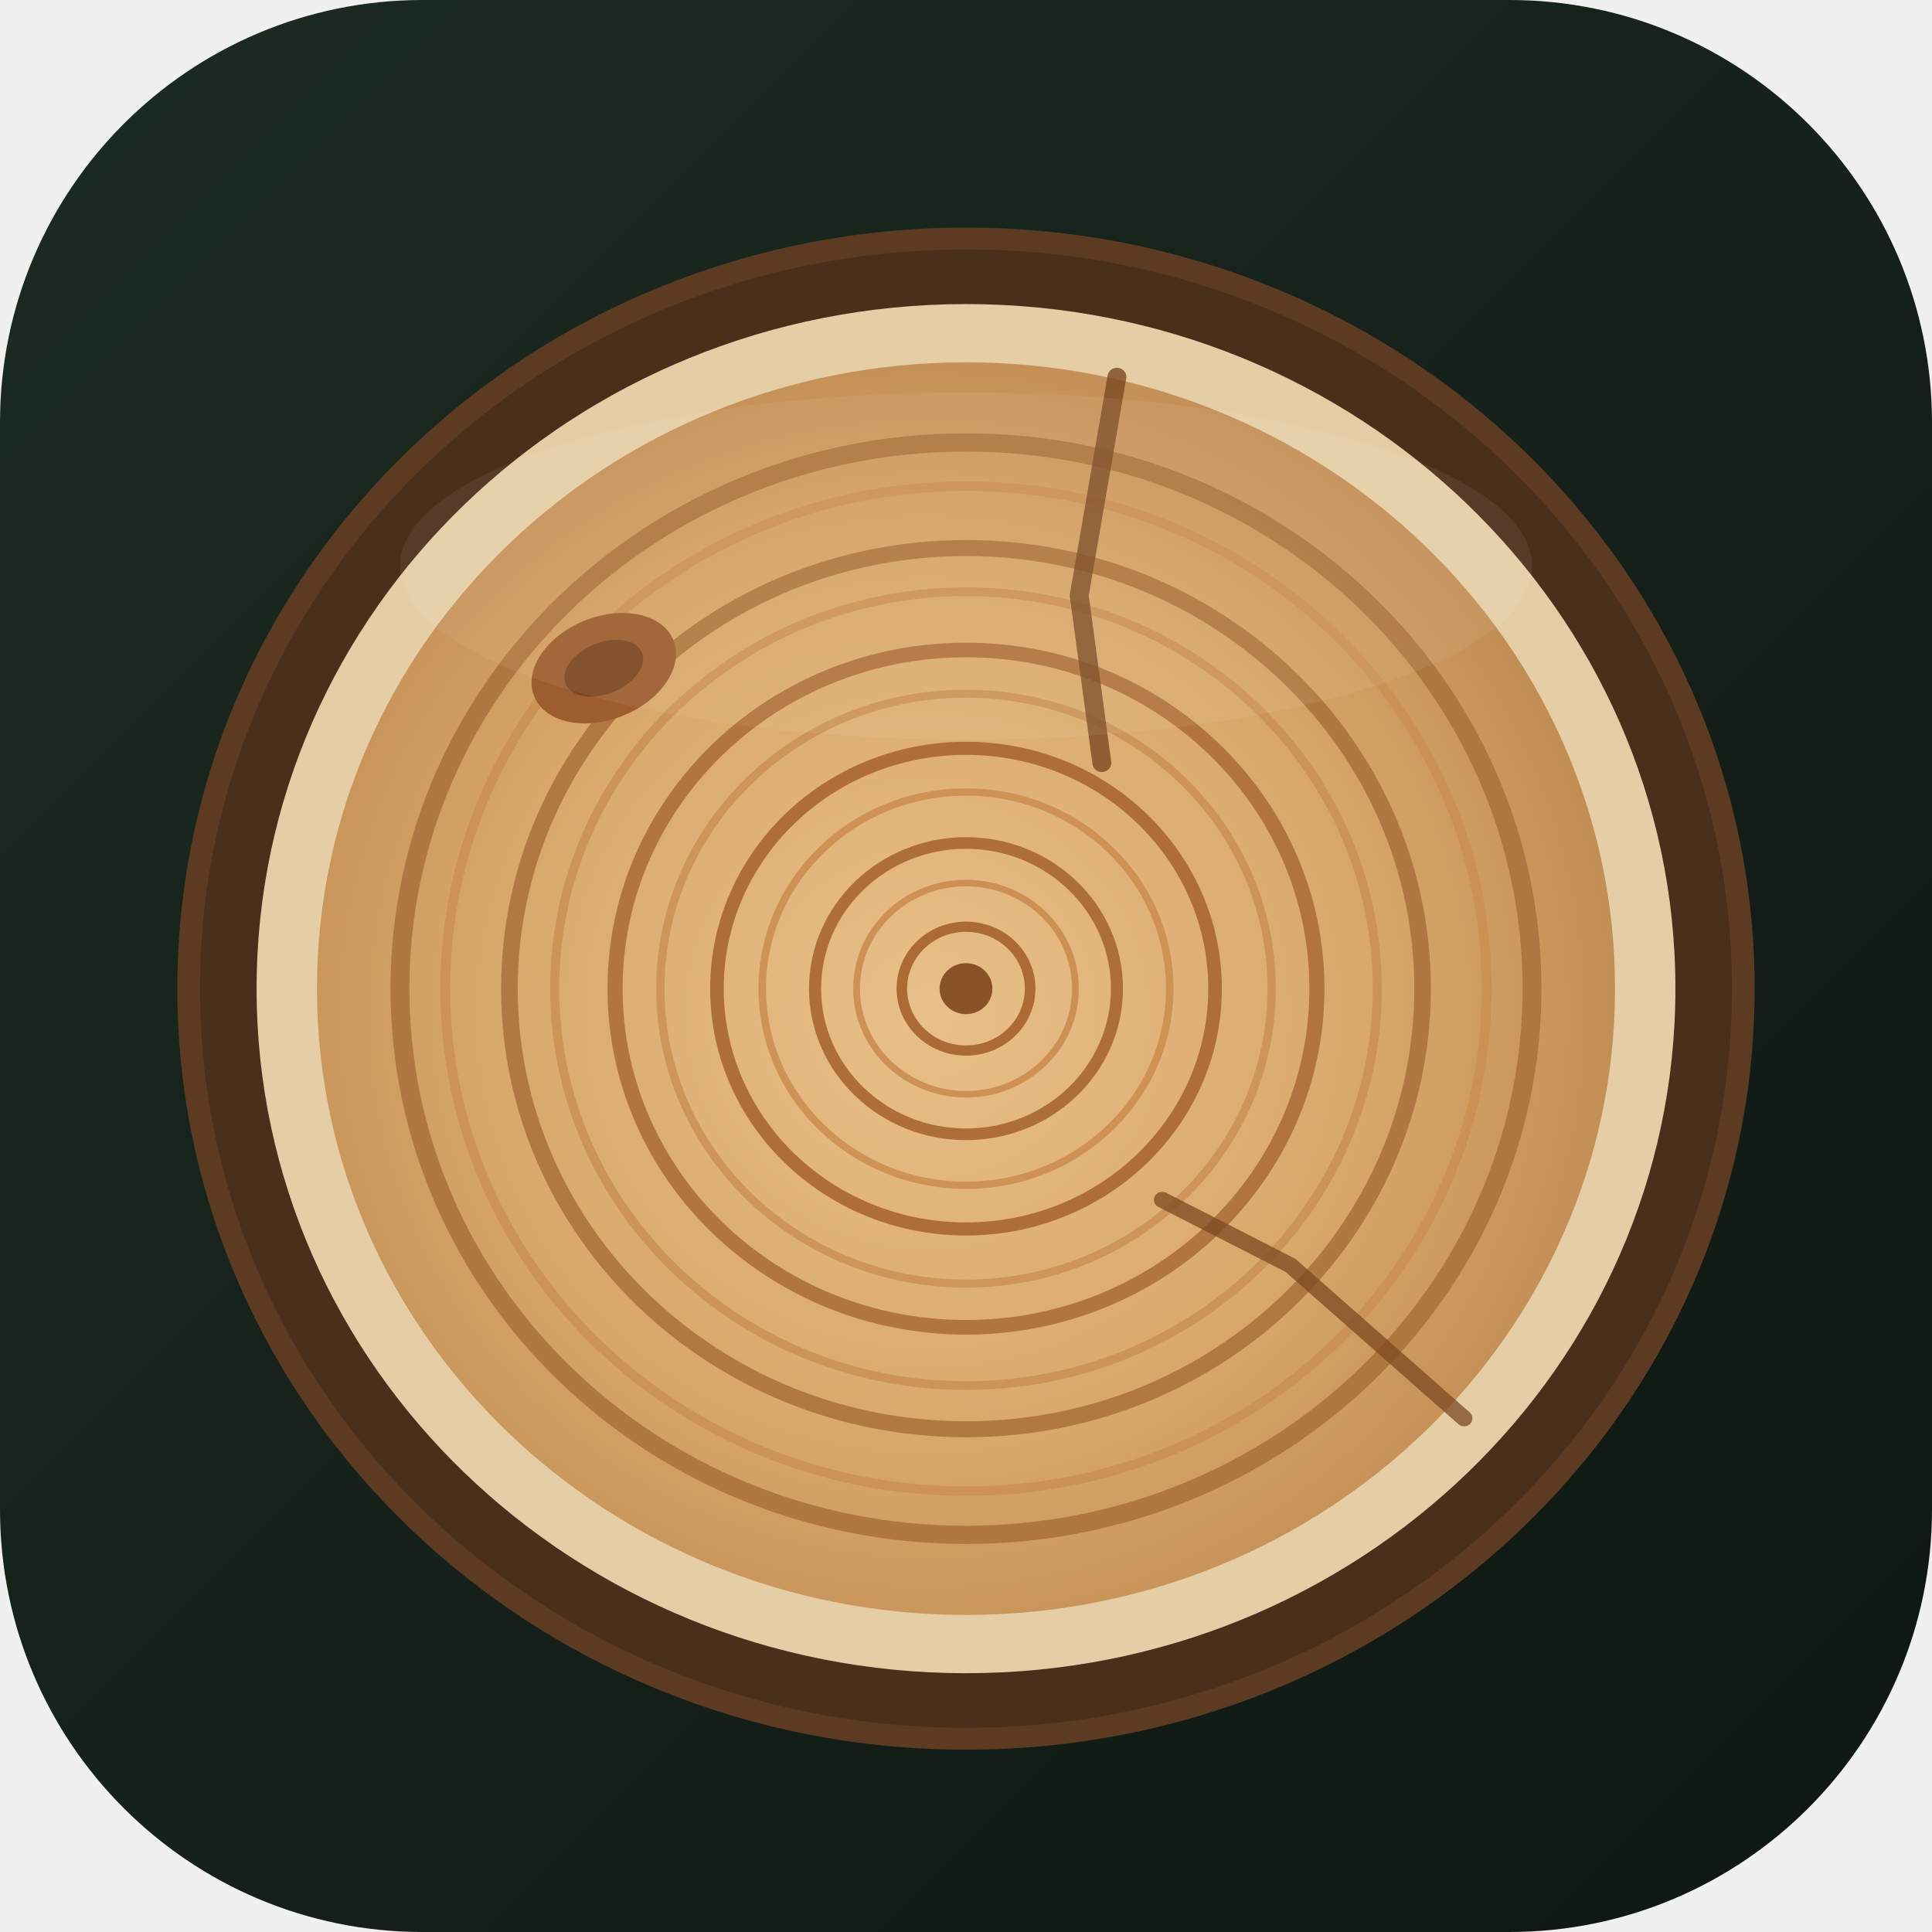
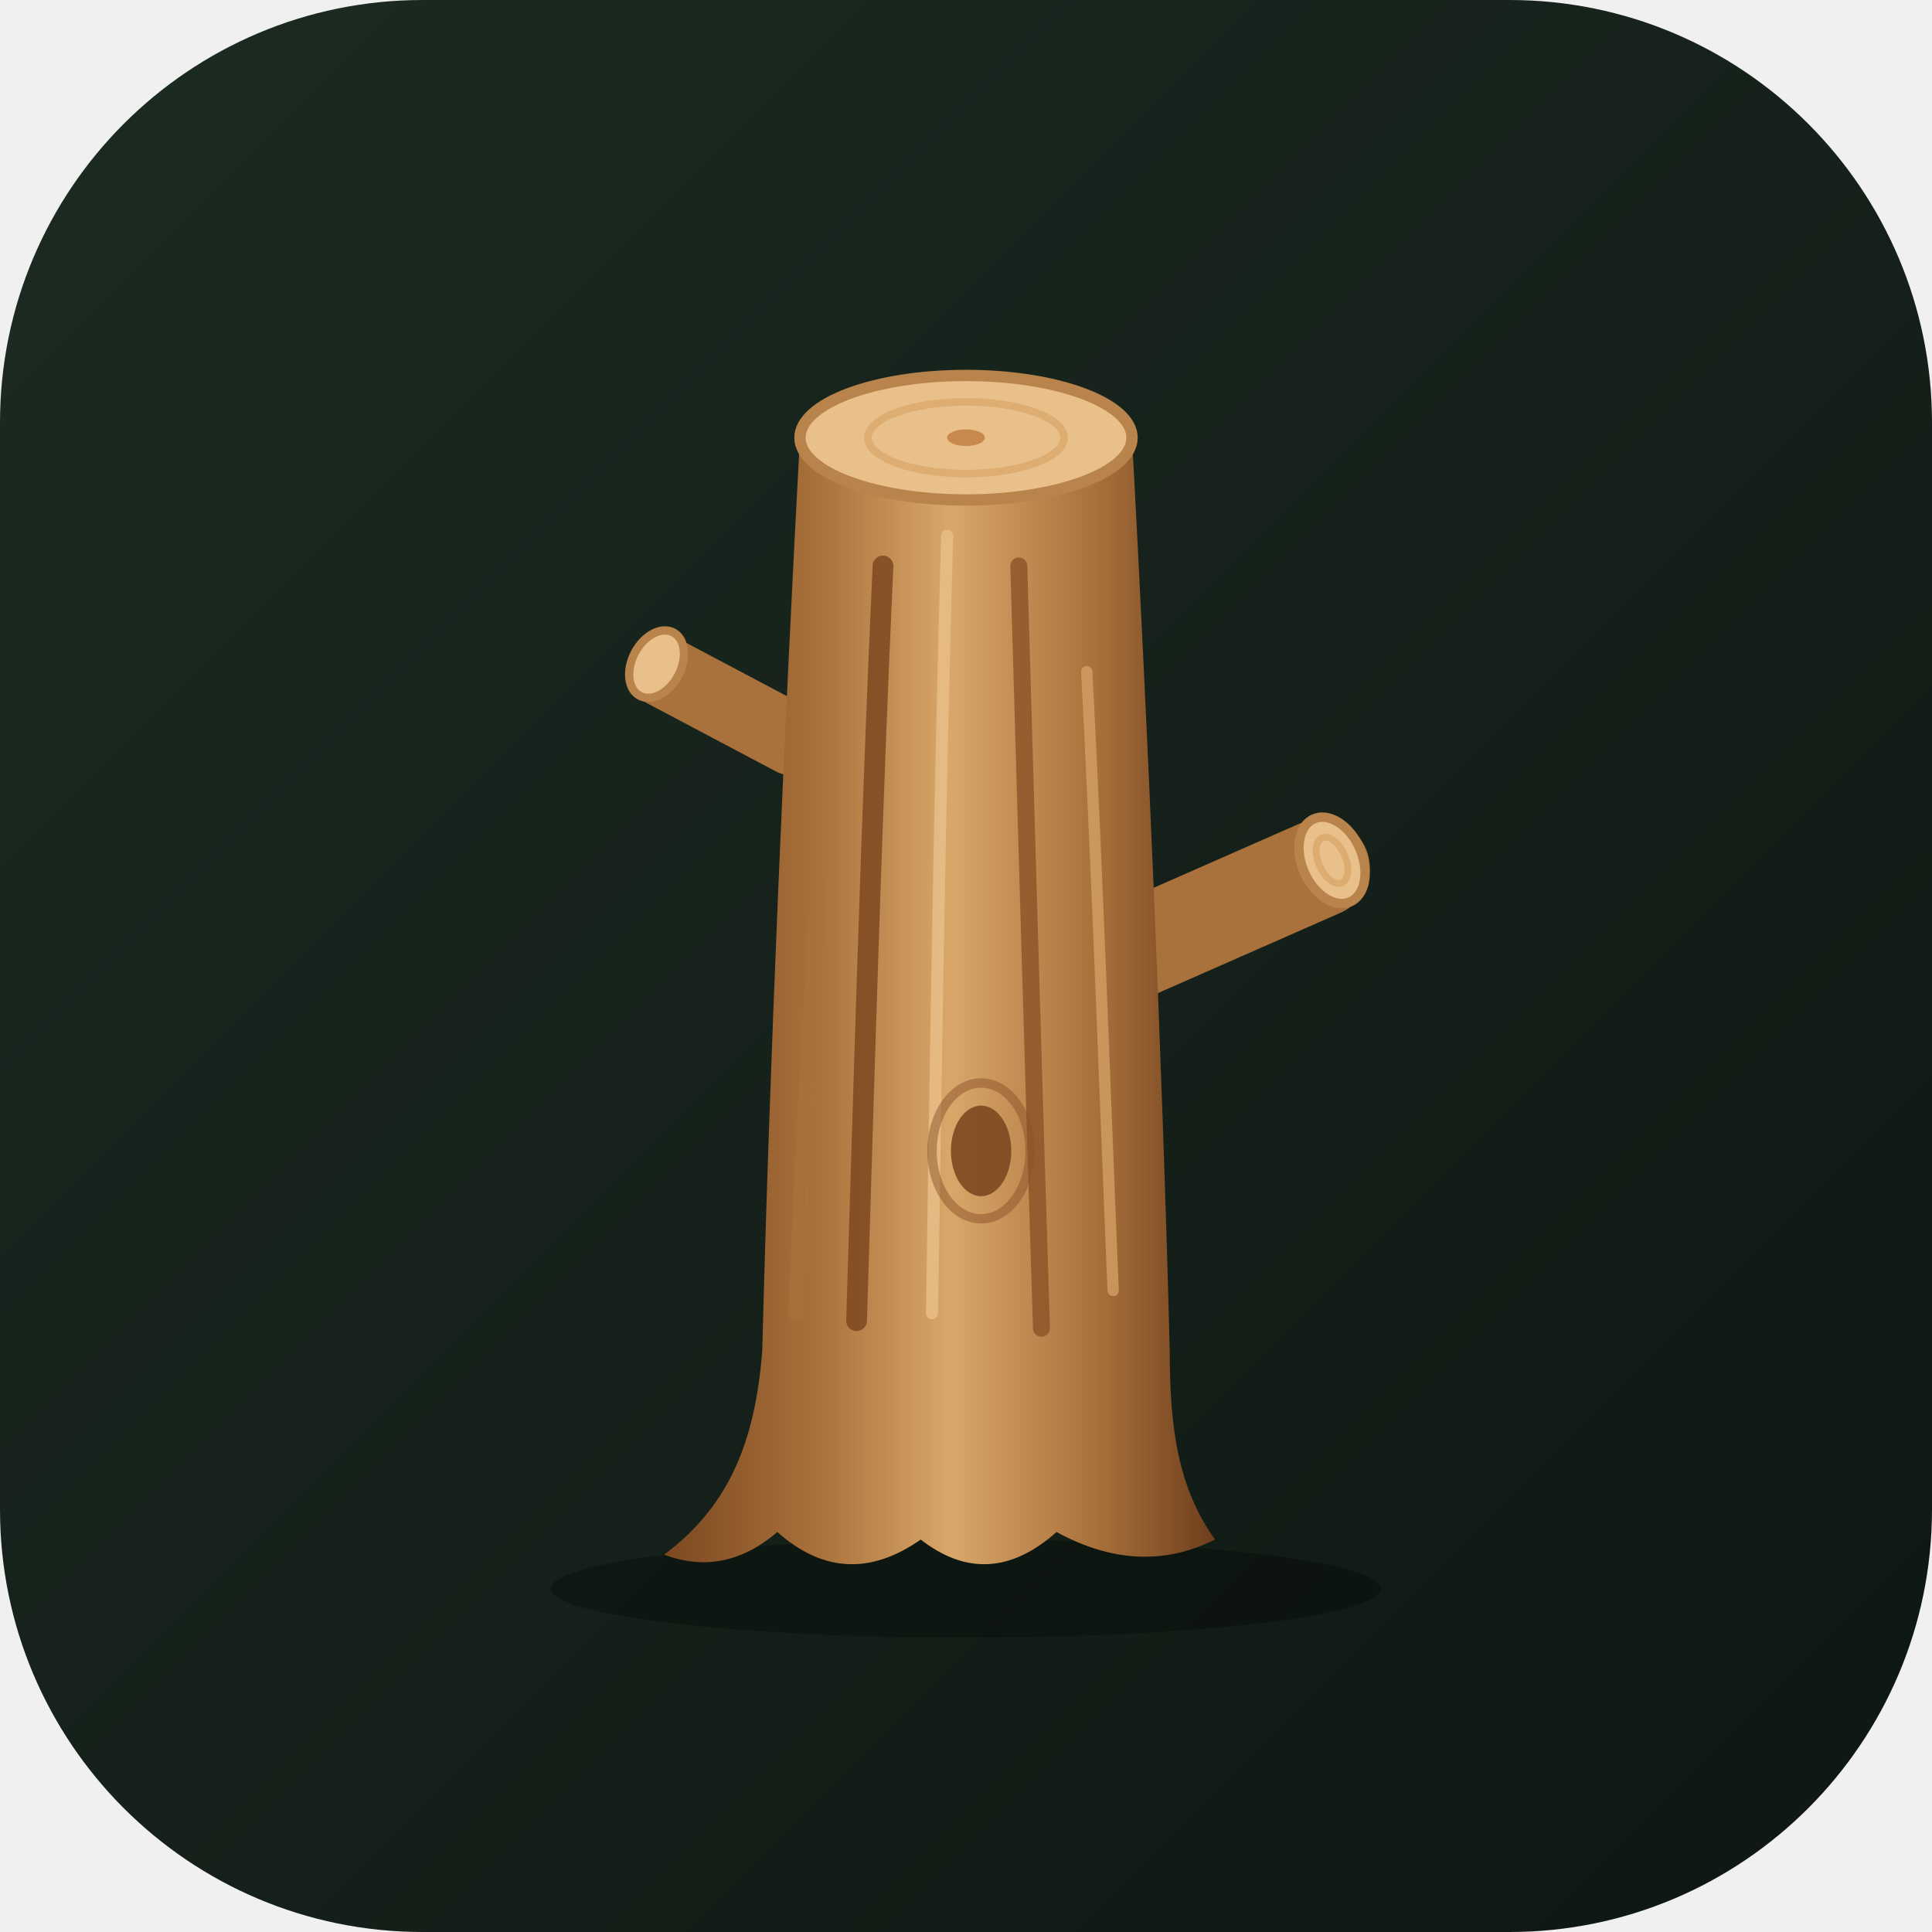
<svg xmlns="http://www.w3.org/2000/svg" width="512" height="512" viewBox="0 0 512 512">
  <defs>
    <linearGradient id="timber-bg" x1="0" y1="0" x2="1" y2="1">
      <stop offset="0" stop-color="#1C2B22" />
      <stop offset="1" stop-color="#0E1712" />
    </linearGradient>
-     <radialGradient id="timber-core" cx="0.47" cy="0.52" r="0.62">
-       <stop offset="0" stop-color="#E9C08A" />
-       <stop offset="0.55" stop-color="#D9A76A" />
-       <stop offset="1" stop-color="#B9834C" />
-     </radialGradient>
+     <linearGradient id="timber-trunk" x1="0" y1="0" x2="1" y2="0">
+       <stop offset="0" stop-color="#7C4820" />
+       <stop offset="0.28" stop-color="#A9713B" />
+       <stop offset="0.52" stop-color="#D9A76A" />
+       <stop offset="0.78" stop-color="#A9713B" />
+       <stop offset="1" stop-color="#6E3E1D" />
+     </linearGradient>
  </defs>
  <rect x="0" y="0" width="512" height="512" rx="112" fill="url(#timber-bg)" />
-   <g transform="translate(256 262) scale(1 0.965)">
-     <circle r="206" fill="#4A2F1B" />
-     <circle r="206" fill="none" stroke="#5C3B22" stroke-width="6" />
-     <circle r="188" fill="#E5CEA6" />
-     <circle r="172" fill="url(#timber-core)" />
+   <ellipse cx="256" cy="421" rx="110" ry="13" fill="#000000" opacity="0.28" />
+   <g>
+     <path d="M 300 252 L 350 230" fill="none" stroke="#A9713B" stroke-width="26" stroke-linecap="round" />
+     <path d="M 210 196 L 176 178" fill="none" stroke="#A9713B" stroke-width="19" stroke-linecap="round" />
+     <path fill="url(#timber-trunk)" d="M 212 116       C 208 190 204 280 202 358       C 200 384 192 400 176 412       Q 192 418 206 406       Q 224 422 244 408       Q 262 422 280 406       Q 302 418 322 408       C 312 394 310 378 310 358       C 308 280 304 190 300 116       Z" />
    <g fill="none" stroke-linecap="round">
-       <circle r="150" stroke="#A9713B" stroke-width="5" opacity="0.85" />
-       <circle r="138" stroke="#C98F52" stroke-width="2.6" opacity="0.8" />
-       <circle r="121" stroke="#A9713B" stroke-width="4.4" opacity="0.85" />
-       <circle r="109" stroke="#C98F52" stroke-width="2.4" opacity="0.8" />
-       <circle r="93" stroke="#A96B37" stroke-width="4" opacity="0.85" />
-       <circle r="81" stroke="#C98F52" stroke-width="2.2" opacity="0.8" />
-       <circle r="66" stroke="#A96633" stroke-width="0" opacity="0" />
-       <circle r="66" stroke="#A96633" stroke-width="3.6" opacity="0.9" />
-       <circle r="54" stroke="#C9894C" stroke-width="2" opacity="0.8" />
-       <circle r="40" stroke="#A96633" stroke-width="3.2" opacity="0.9" />
-       <circle r="29" stroke="#C9894C" stroke-width="1.8" opacity="0.85" />
-       <circle r="17" stroke="#A96633" stroke-width="2.8" opacity="0.95" />
+       <path d="M 234 150 C 231 215 229 285 227 350" stroke="#7C4820" stroke-width="5.5" opacity="0.85" />
+       <path d="M 251 142 C 249 212 248 282 247 348" stroke="#E9C08A" stroke-width="3.2" opacity="0.8" />
+       <path d="M 270 150 C 272 218 274 290 276 352" stroke="#8A5227" stroke-width="4.5" opacity="0.8" />
+       <path d="M 288 178 C 291 235 293 295 295 342" stroke="#D9A76A" stroke-width="3" opacity="0.7" />
+       <path d="M 217 235 C 214 282 212 318 211 348" stroke="#A9713B" stroke-width="4" opacity="0.7" />
    </g>
-     <circle r="7" fill="#8A5227" />
-     <path d="M 40 -168 L 30 -108 L 36 -62" fill="none" stroke="#7C4820" stroke-width="5" stroke-linecap="round" stroke-linejoin="round" opacity="0.8" />
-     <path d="M 132 118 L 86 76 L 52 58" fill="none" stroke="#7C4820" stroke-width="4.4" stroke-linecap="round" stroke-linejoin="round" opacity="0.75" />
-     <ellipse cx="-96" cy="-88" rx="20" ry="14" fill="#9C5E2E" transform="rotate(-24 -96 -88)" />
-     <ellipse cx="-96" cy="-88" rx="11" ry="7" fill="#7C4820" transform="rotate(-24 -96 -88)" />
+     <ellipse cx="260" cy="305" rx="13" ry="18" fill="none" stroke="#8A5227" stroke-width="2.5" opacity="0.5" />
+     <ellipse cx="260" cy="305" rx="8" ry="12" fill="#7C4820" opacity="0.9" />
+     <ellipse cx="353" cy="228" rx="8" ry="12" fill="#E9C08A" stroke="#B9834C" stroke-width="2.5" transform="rotate(-23.7 353 228)" />
+     <ellipse cx="353" cy="228" rx="3.6" ry="6.5" fill="none" stroke="#D9A76A" stroke-width="1.8" opacity="0.8" transform="rotate(-23.7 353 228)" />
+     <ellipse cx="174" cy="176" rx="6.5" ry="9.5" fill="#E9C08A" stroke="#B9834C" stroke-width="2.2" transform="rotate(27.9 174 176)" />
+     <ellipse cx="256" cy="116" rx="44" ry="16.5" fill="#E9C08A" stroke="#B9834C" stroke-width="3" />
+     <ellipse cx="256" cy="116" rx="26" ry="9.5" fill="none" stroke="#D9A76A" stroke-width="2" opacity="0.75" />
+     <ellipse cx="256" cy="116" rx="5" ry="2.2" fill="#C9894C" />
  </g>
-   <ellipse cx="256" cy="150" rx="150" ry="46" fill="#FFFFFF" opacity="0.06" />
</svg>
